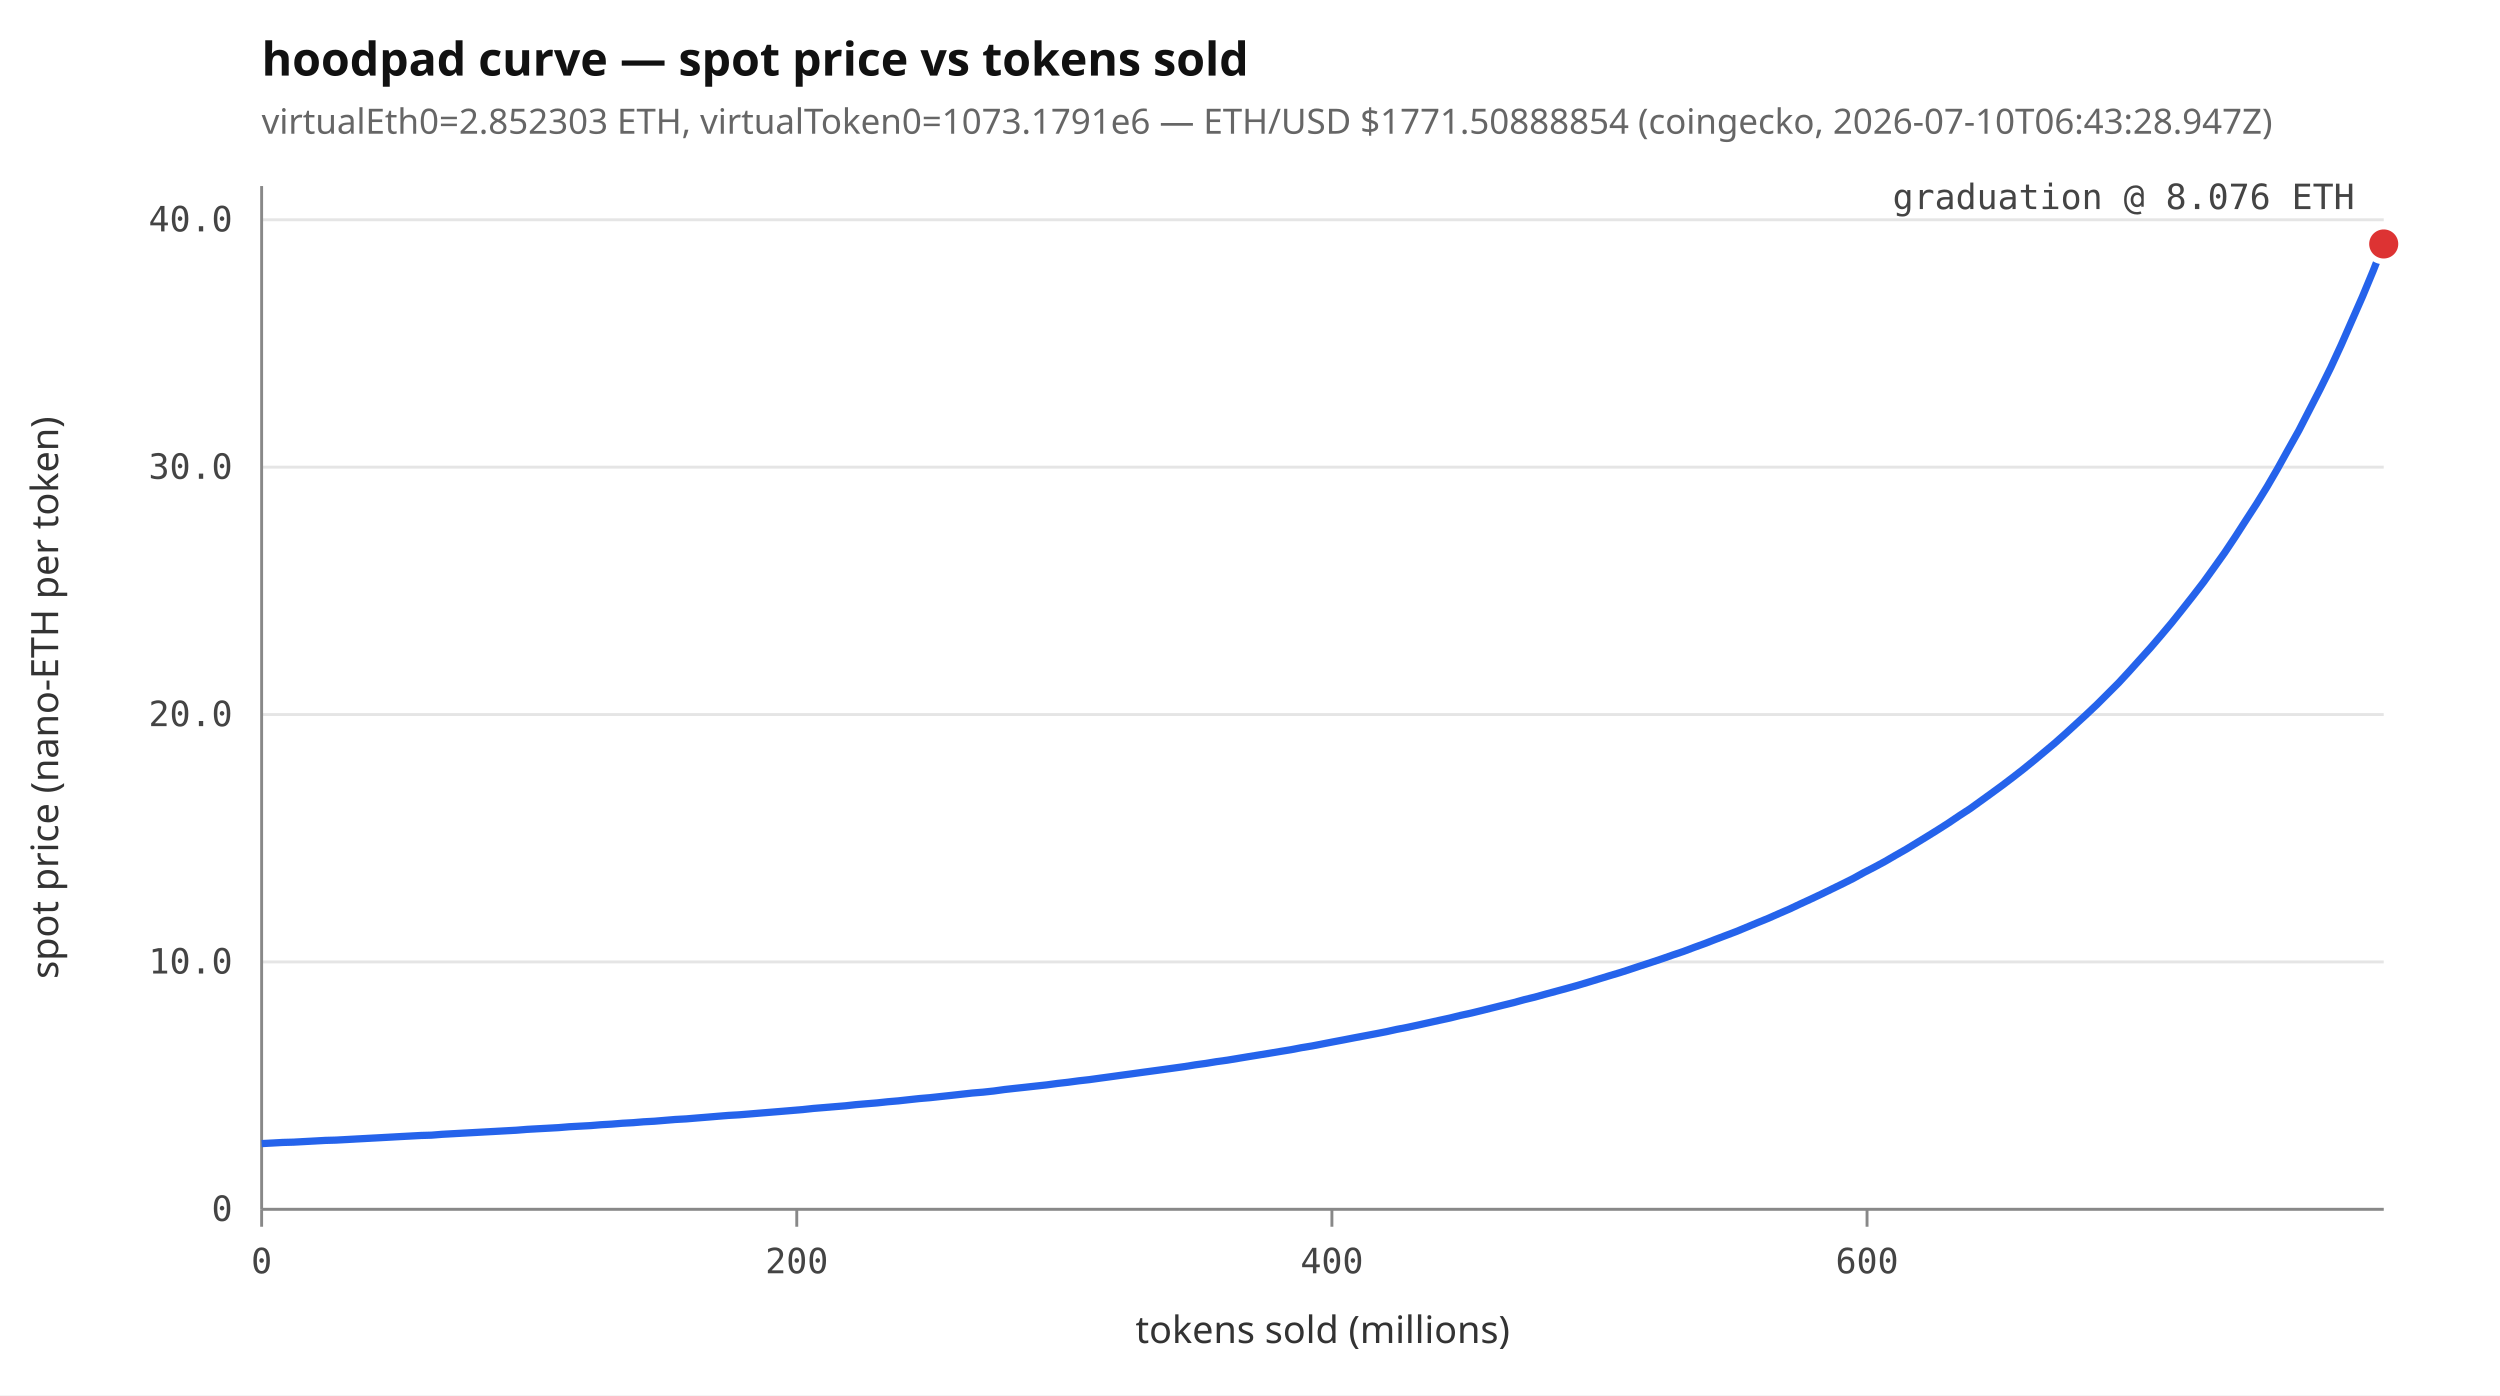
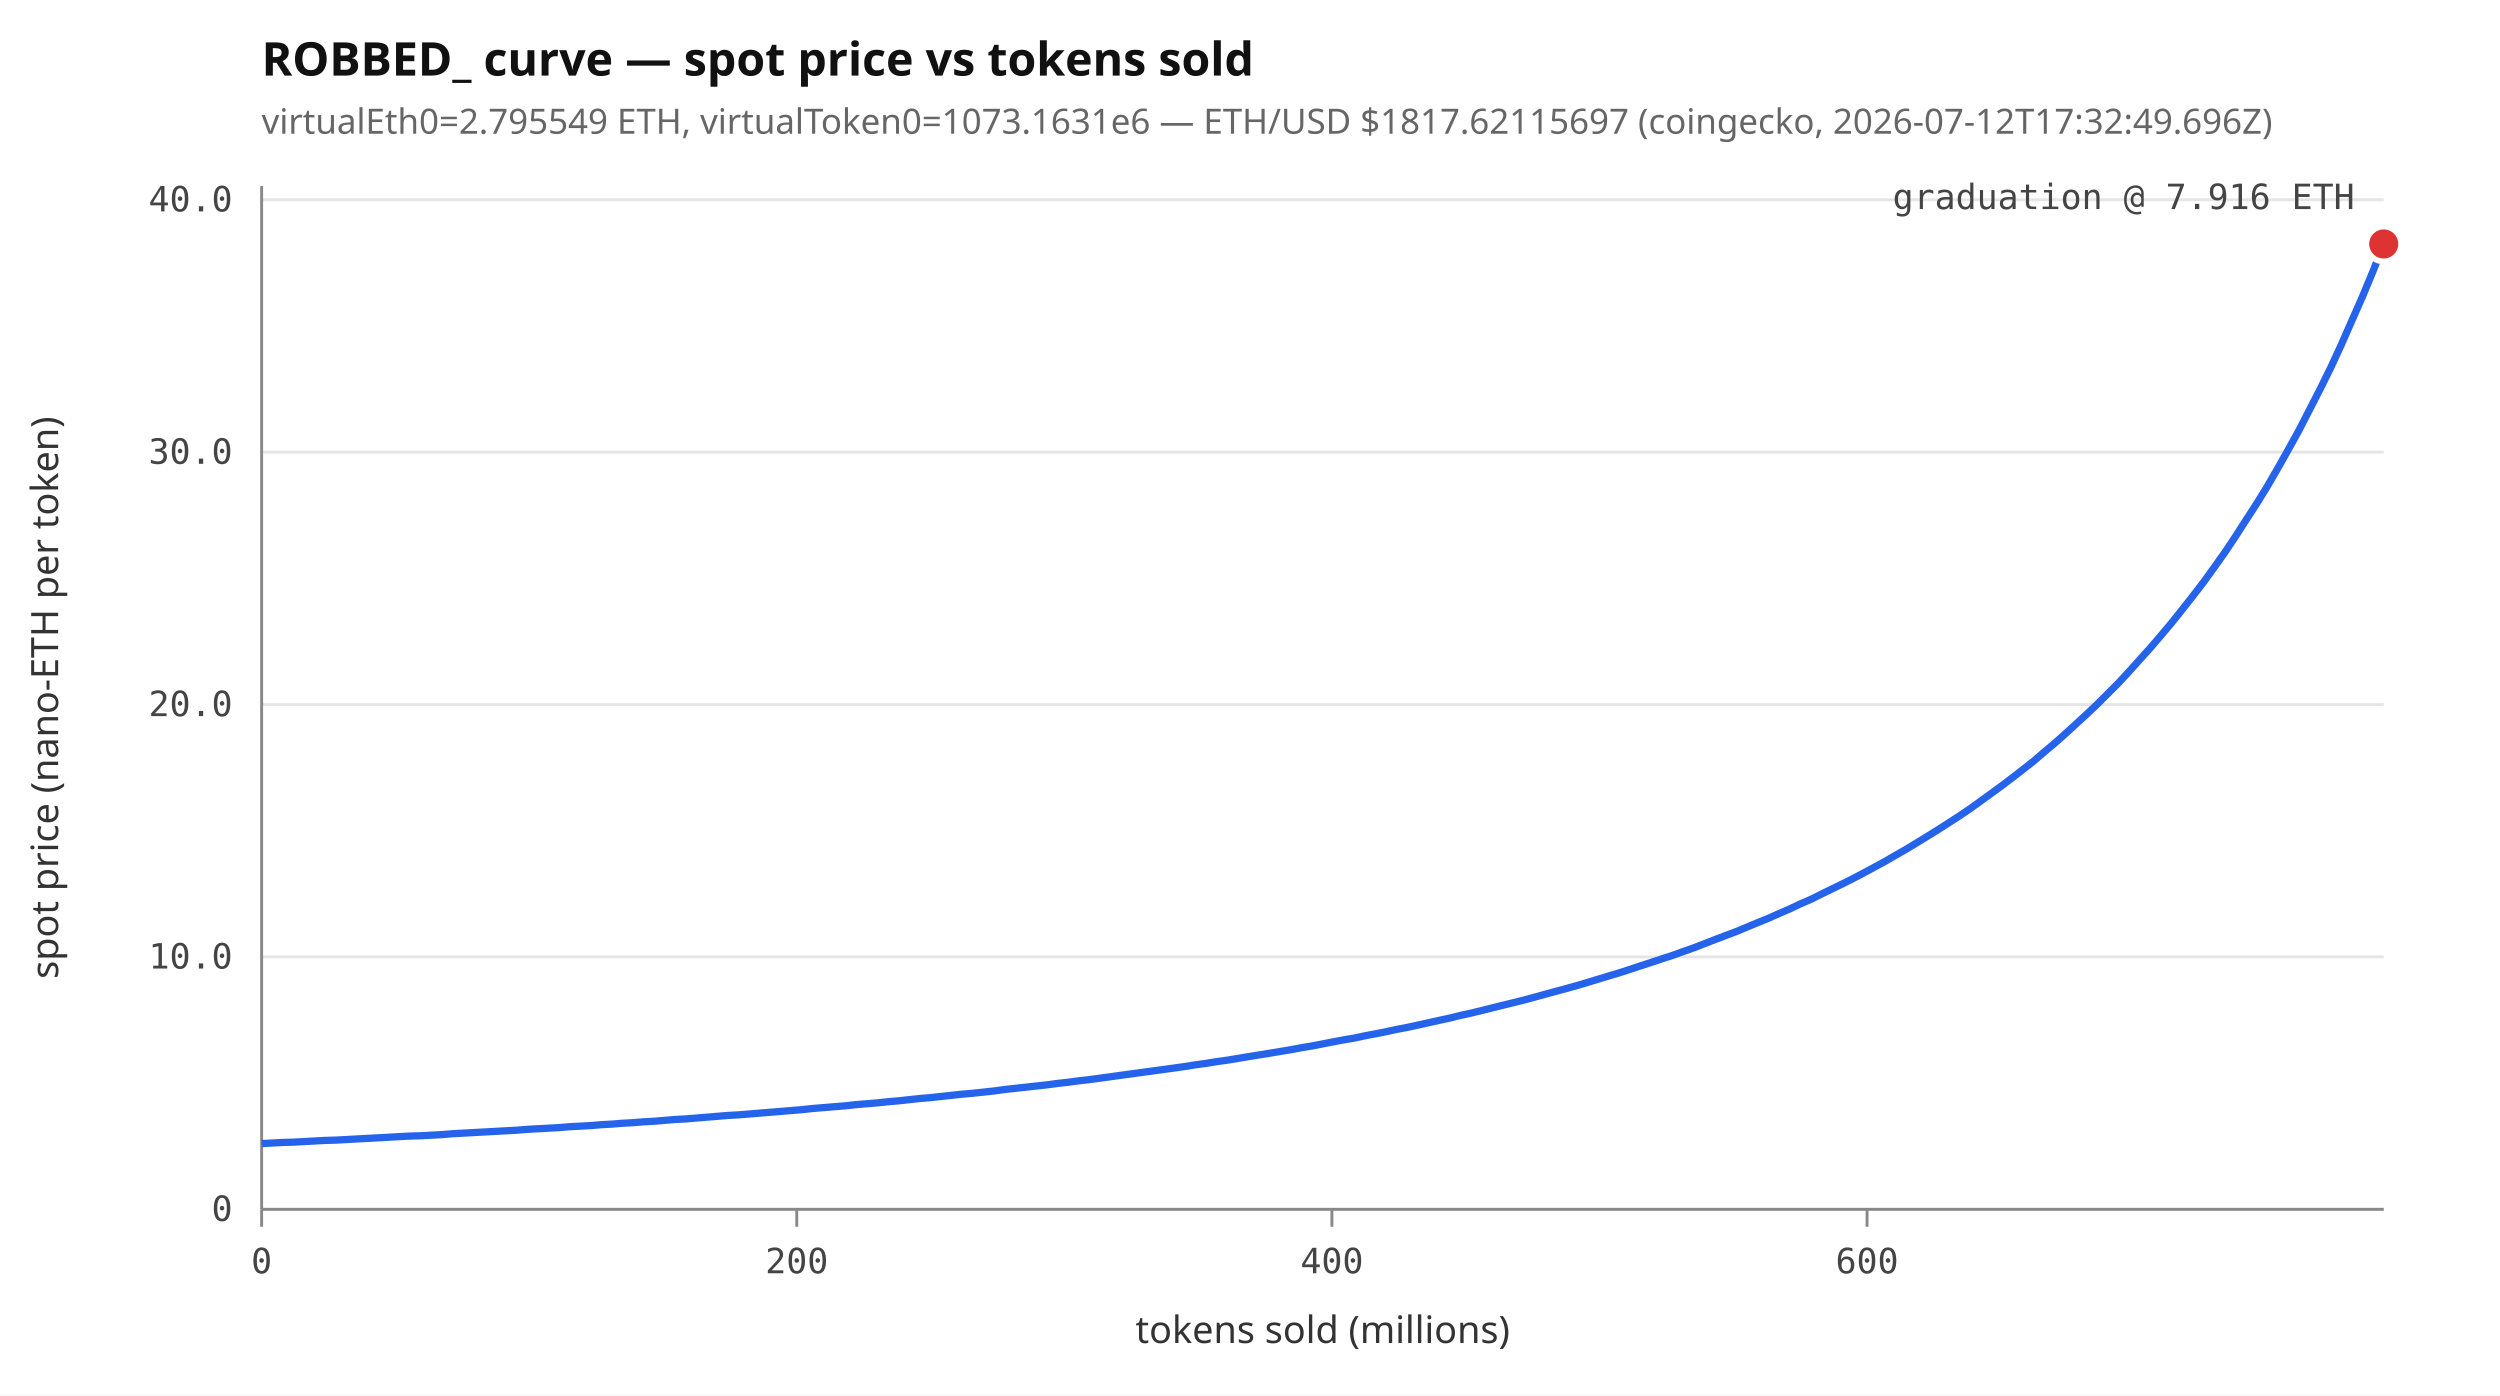
<svg xmlns="http://www.w3.org/2000/svg" width="860" height="480" viewBox="0 0 860 480">
  <style>.t{font:12px ui-monospace,monospace;fill:#444}.title{font:bold 16px ui-sans-serif,sans-serif;fill:#111}.sub{font:12px ui-sans-serif,sans-serif;fill:#666}.lbl{font:13px ui-sans-serif,sans-serif;fill:#333}</style>
  <rect width="860" height="480" fill="#fff" />
-   <text x="90" y="26" class="title">hoodpad curve — spot price vs tokens sold</text>
-   <text x="90" y="46" class="sub">virtualEth0=2.852303 ETH, virtualToken0=1073.1791e6 — ETH/USD $1771.50888854 (coingecko, 2026-07-10T06:43:28.947Z)</text>
+   <text x="90" y="26" class="title">ROBBED_ curve — spot price vs tokens sold</text>
+   <text x="90" y="46" class="sub">virtualEth0=2.795549 ETH, virtualToken0=1073.1631e6 — ETH/USD $1817.62115697 (coingecko, 2026-07-12T17:32:49.696Z)</text>
  <line x1="90" y1="416" x2="820" y2="416" stroke="#e5e5e5" />
  <text x="80" y="420" text-anchor="end" class="t">0</text>
-   <line x1="90" y1="330.9" x2="820" y2="330.9" stroke="#e5e5e5" />
-   <text x="80" y="334.9" text-anchor="end" class="t">10.0</text>
-   <line x1="90" y1="245.8" x2="820" y2="245.8" stroke="#e5e5e5" />
-   <text x="80" y="249.8" text-anchor="end" class="t">20.0</text>
-   <line x1="90" y1="160.7" x2="820" y2="160.7" stroke="#e5e5e5" />
-   <text x="80" y="164.7" text-anchor="end" class="t">30.0</text>
-   <line x1="90" y1="75.599" x2="820" y2="75.599" stroke="#e5e5e5" />
-   <text x="80" y="79.599" text-anchor="end" class="t">40.0</text>
+   <line x1="90" y1="329.181" x2="820" y2="329.181" stroke="#e5e5e5" />
+   <text x="80" y="333.181" text-anchor="end" class="t">10.0</text>
+   <line x1="90" y1="242.362" x2="820" y2="242.362" stroke="#e5e5e5" />
+   <text x="80" y="246.362" text-anchor="end" class="t">20.0</text>
+   <line x1="90" y1="155.542" x2="820" y2="155.542" stroke="#e5e5e5" />
+   <text x="80" y="159.542" text-anchor="end" class="t">30.0</text>
+   <line x1="90" y1="68.723" x2="820" y2="68.723" stroke="#e5e5e5" />
+   <text x="80" y="72.723" text-anchor="end" class="t">40.0</text>
  <line x1="90" y1="416" x2="90" y2="422" stroke="#888" />
  <text x="90" y="438" text-anchor="middle" class="t">0</text>
  <line x1="274.088" y1="416" x2="274.088" y2="422" stroke="#888" />
  <text x="274.088" y="438" text-anchor="middle" class="t">200</text>
  <line x1="458.176" y1="416" x2="458.176" y2="422" stroke="#888" />
  <text x="458.176" y="438" text-anchor="middle" class="t">400</text>
  <line x1="642.263" y1="416" x2="642.263" y2="422" stroke="#888" />
  <text x="642.263" y="438" text-anchor="middle" class="t">600</text>
  <line x1="90" y1="416" x2="820" y2="416" stroke="#888" />
  <line x1="90" y1="64" x2="90" y2="416" stroke="#888" />
-   <path d="M90.0,393.4 L93.7,393.2 L97.3,393.0 L101.0,392.9 L104.6,392.7 L108.3,392.5 L111.9,392.3 L115.5,392.2 L119.2,392.0 L122.8,391.8 L126.5,391.6 L130.2,391.4 L133.8,391.2 L137.4,391.0 L141.1,390.8 L144.8,390.6 L148.4,390.5 L152.1,390.2 L155.7,390.0 L159.3,389.8 L163.0,389.6 L166.6,389.4 L170.3,389.2 L173.9,389.0 L177.6,388.8 L181.3,388.5 L184.9,388.3 L188.6,388.1 L192.2,387.9 L195.8,387.6 L199.5,387.4 L203.2,387.2 L206.8,386.9 L210.4,386.7 L214.1,386.4 L217.8,386.2 L221.4,385.9 L225.1,385.7 L228.7,385.4 L232.3,385.1 L236.0,384.9 L239.6,384.6 L243.3,384.3 L246.9,384.0 L250.6,383.7 L254.2,383.5 L257.9,383.2 L261.5,382.9 L265.2,382.6 L268.9,382.3 L272.5,382.0 L276.1,381.7 L279.8,381.3 L283.5,381.0 L287.1,380.7 L290.8,380.4 L294.4,380.0 L298.0,379.7 L301.7,379.4 L305.4,379.0 L309.0,378.7 L312.6,378.3 L316.3,377.9 L319.9,377.6 L323.6,377.2 L327.3,376.8 L330.9,376.4 L334.5,376.0 L338.2,375.7 L341.9,375.3 L345.5,374.8 L349.1,374.4 L352.8,374.0 L356.4,373.6 L360.1,373.2 L363.8,372.7 L367.4,372.3 L371.1,371.8 L374.7,371.4 L378.3,370.9 L382.0,370.4 L385.6,369.9 L389.3,369.4 L392.9,368.9 L396.6,368.4 L400.3,367.9 L403.9,367.4 L407.5,366.9 L411.2,366.3 L414.9,365.8 L418.5,365.2 L422.2,364.7 L425.8,364.1 L429.4,363.5 L433.1,362.9 L436.8,362.3 L440.4,361.7 L444.1,361.1 L447.7,360.4 L451.4,359.8 L455.0,359.1 L458.6,358.4 L462.3,357.7 L465.9,357.0 L469.6,356.3 L473.3,355.6 L476.9,354.9 L480.5,354.1 L484.2,353.4 L487.9,352.6 L491.5,351.8 L495.1,351.0 L498.8,350.2 L502.4,349.3 L506.1,348.5 L509.8,347.6 L513.4,346.7 L517.0,345.8 L520.7,344.9 L524.3,343.9 L528.0,343.0 L531.6,342.0 L535.3,341.0 L539.0,340.0 L542.6,339.0 L546.3,337.9 L549.9,336.8 L553.5,335.7 L557.2,334.6 L560.9,333.4 L564.5,332.2 L568.2,331.0 L571.8,329.8 L575.5,328.5 L579.1,327.3 L582.8,325.9 L586.4,324.6 L590.0,323.2 L593.7,321.8 L597.4,320.4 L601.0,318.9 L604.6,317.4 L608.3,315.9 L611.9,314.3 L615.6,312.7 L619.2,311.0 L622.9,309.3 L626.5,307.6 L630.2,305.8 L633.9,304.0 L637.5,302.2 L641.1,300.2 L644.8,298.3 L648.5,296.3 L652.1,294.2 L655.8,292.1 L659.4,289.9 L663.0,287.7 L666.7,285.4 L670.3,283.1 L674.0,280.6 L677.7,278.2 L681.3,275.6 L684.9,273.0 L688.6,270.3 L692.3,267.5 L695.9,264.7 L699.6,261.7 L703.2,258.7 L706.9,255.6 L710.5,252.4 L714.1,249.1 L717.8,245.7 L721.5,242.2 L725.1,238.6 L728.8,234.9 L732.4,231.0 L736.0,227.0 L739.7,222.9 L743.3,218.7 L747.0,214.3 L750.6,209.8 L754.3,205.1 L758.0,200.3 L761.6,195.3 L765.3,190.1 L768.9,184.7 L772.5,179.1 L776.2,173.4 L779.9,167.4 L783.5,161.2 L787.1,154.7 L790.8,148.1 L794.4,141.1 L798.1,133.9 L801.8,126.4 L805.4,118.6 L809.0,110.4 L812.7,102.0 L816.4,93.1 L820.0,83.9" fill="none" stroke="#2563eb" stroke-width="2.5" />
+   <path d="M90.0,393.4 L93.7,393.2 L97.3,393.0 L101.0,392.9 L104.6,392.7 L108.3,392.5 L111.9,392.3 L115.5,392.2 L119.2,392.0 L122.8,391.8 L126.5,391.6 L130.2,391.4 L133.8,391.2 L137.4,391.0 L141.1,390.8 L144.8,390.7 L148.4,390.5 L152.1,390.3 L155.7,390.0 L159.3,389.8 L163.0,389.6 L166.6,389.4 L170.3,389.2 L173.9,389.0 L177.6,388.8 L181.3,388.5 L184.9,388.3 L188.6,388.1 L192.2,387.9 L195.8,387.6 L199.5,387.4 L203.2,387.2 L206.8,386.9 L210.4,386.7 L214.1,386.4 L217.8,386.2 L221.4,385.9 L225.1,385.7 L228.7,385.4 L232.3,385.1 L236.0,384.9 L239.6,384.6 L243.3,384.3 L246.9,384.0 L250.6,383.7 L254.2,383.5 L257.9,383.2 L261.5,382.9 L265.2,382.6 L268.9,382.3 L272.5,382.0 L276.1,381.7 L279.8,381.3 L283.5,381.0 L287.1,380.7 L290.8,380.4 L294.4,380.0 L298.0,379.7 L301.7,379.4 L305.4,379.0 L309.0,378.7 L312.6,378.3 L316.3,377.9 L319.9,377.6 L323.6,377.2 L327.3,376.8 L330.9,376.4 L334.5,376.1 L338.2,375.7 L341.9,375.3 L345.5,374.8 L349.1,374.4 L352.8,374.0 L356.4,373.6 L360.1,373.2 L363.8,372.7 L367.4,372.3 L371.1,371.8 L374.7,371.4 L378.3,370.9 L382.0,370.4 L385.6,369.9 L389.3,369.4 L392.9,368.9 L396.6,368.4 L400.3,367.9 L403.9,367.4 L407.5,366.9 L411.2,366.3 L414.9,365.8 L418.5,365.2 L422.2,364.7 L425.8,364.1 L429.4,363.5 L433.1,362.9 L436.8,362.3 L440.4,361.7 L444.1,361.1 L447.7,360.4 L451.4,359.8 L455.0,359.1 L458.6,358.4 L462.3,357.7 L465.9,357.1 L469.6,356.3 L473.3,355.6 L476.9,354.9 L480.5,354.1 L484.2,353.4 L487.9,352.6 L491.5,351.8 L495.1,351.0 L498.8,350.2 L502.4,349.3 L506.1,348.5 L509.8,347.6 L513.4,346.7 L517.0,345.8 L520.7,344.9 L524.3,344.0 L528.0,343.0 L531.6,342.0 L535.3,341.0 L539.0,340.0 L542.6,339.0 L546.3,337.9 L549.9,336.8 L553.5,335.7 L557.2,334.6 L560.9,333.4 L564.5,332.2 L568.2,331.0 L571.8,329.8 L575.5,328.6 L579.1,327.3 L582.8,326.0 L586.4,324.6 L590.0,323.2 L593.7,321.8 L597.4,320.4 L601.0,318.9 L604.6,317.4 L608.3,315.9 L611.9,314.3 L615.6,312.7 L619.2,311.0 L622.9,309.4 L626.5,307.6 L630.2,305.8 L633.9,304.0 L637.5,302.2 L641.1,300.3 L644.8,298.3 L648.5,296.3 L652.1,294.2 L655.8,292.1 L659.4,289.9 L663.0,287.7 L666.7,285.4 L670.3,283.1 L674.0,280.7 L677.7,278.2 L681.3,275.6 L684.9,273.0 L688.6,270.3 L692.3,267.5 L695.9,264.7 L699.6,261.8 L703.2,258.7 L706.9,255.6 L710.5,252.4 L714.1,249.1 L717.8,245.7 L721.5,242.2 L725.1,238.6 L728.8,234.9 L732.4,231.0 L736.0,227.0 L739.7,222.9 L743.3,218.7 L747.0,214.3 L750.6,209.8 L754.3,205.1 L758.0,200.3 L761.6,195.3 L765.3,190.1 L768.9,184.7 L772.5,179.1 L776.2,173.4 L779.9,167.4 L783.5,161.2 L787.1,154.8 L790.8,148.1 L794.4,141.1 L798.1,133.9 L801.8,126.4 L805.4,118.6 L809.0,110.4 L812.7,102.0 L816.4,93.1 L820.0,83.9" fill="none" stroke="#2563eb" stroke-width="2.5" />
  <circle cx="820" cy="83.925" r="6" fill="#d33" stroke="#fff" stroke-width="2" />
-   <text x="810" y="71.925" text-anchor="end" class="t" fill="#d33" font-weight="bold">graduation @ 8.076 ETH</text>
+   <text x="810" y="71.925" text-anchor="end" class="t" fill="#d33" font-weight="bold">graduation @ 7.916 ETH</text>
  <text x="455" y="462" text-anchor="middle" class="lbl">tokens sold (millions)</text>
  <text x="20" y="240" text-anchor="middle" class="lbl" transform="rotate(-90 20 240)">spot price (nano-ETH per token)</text>
</svg>
